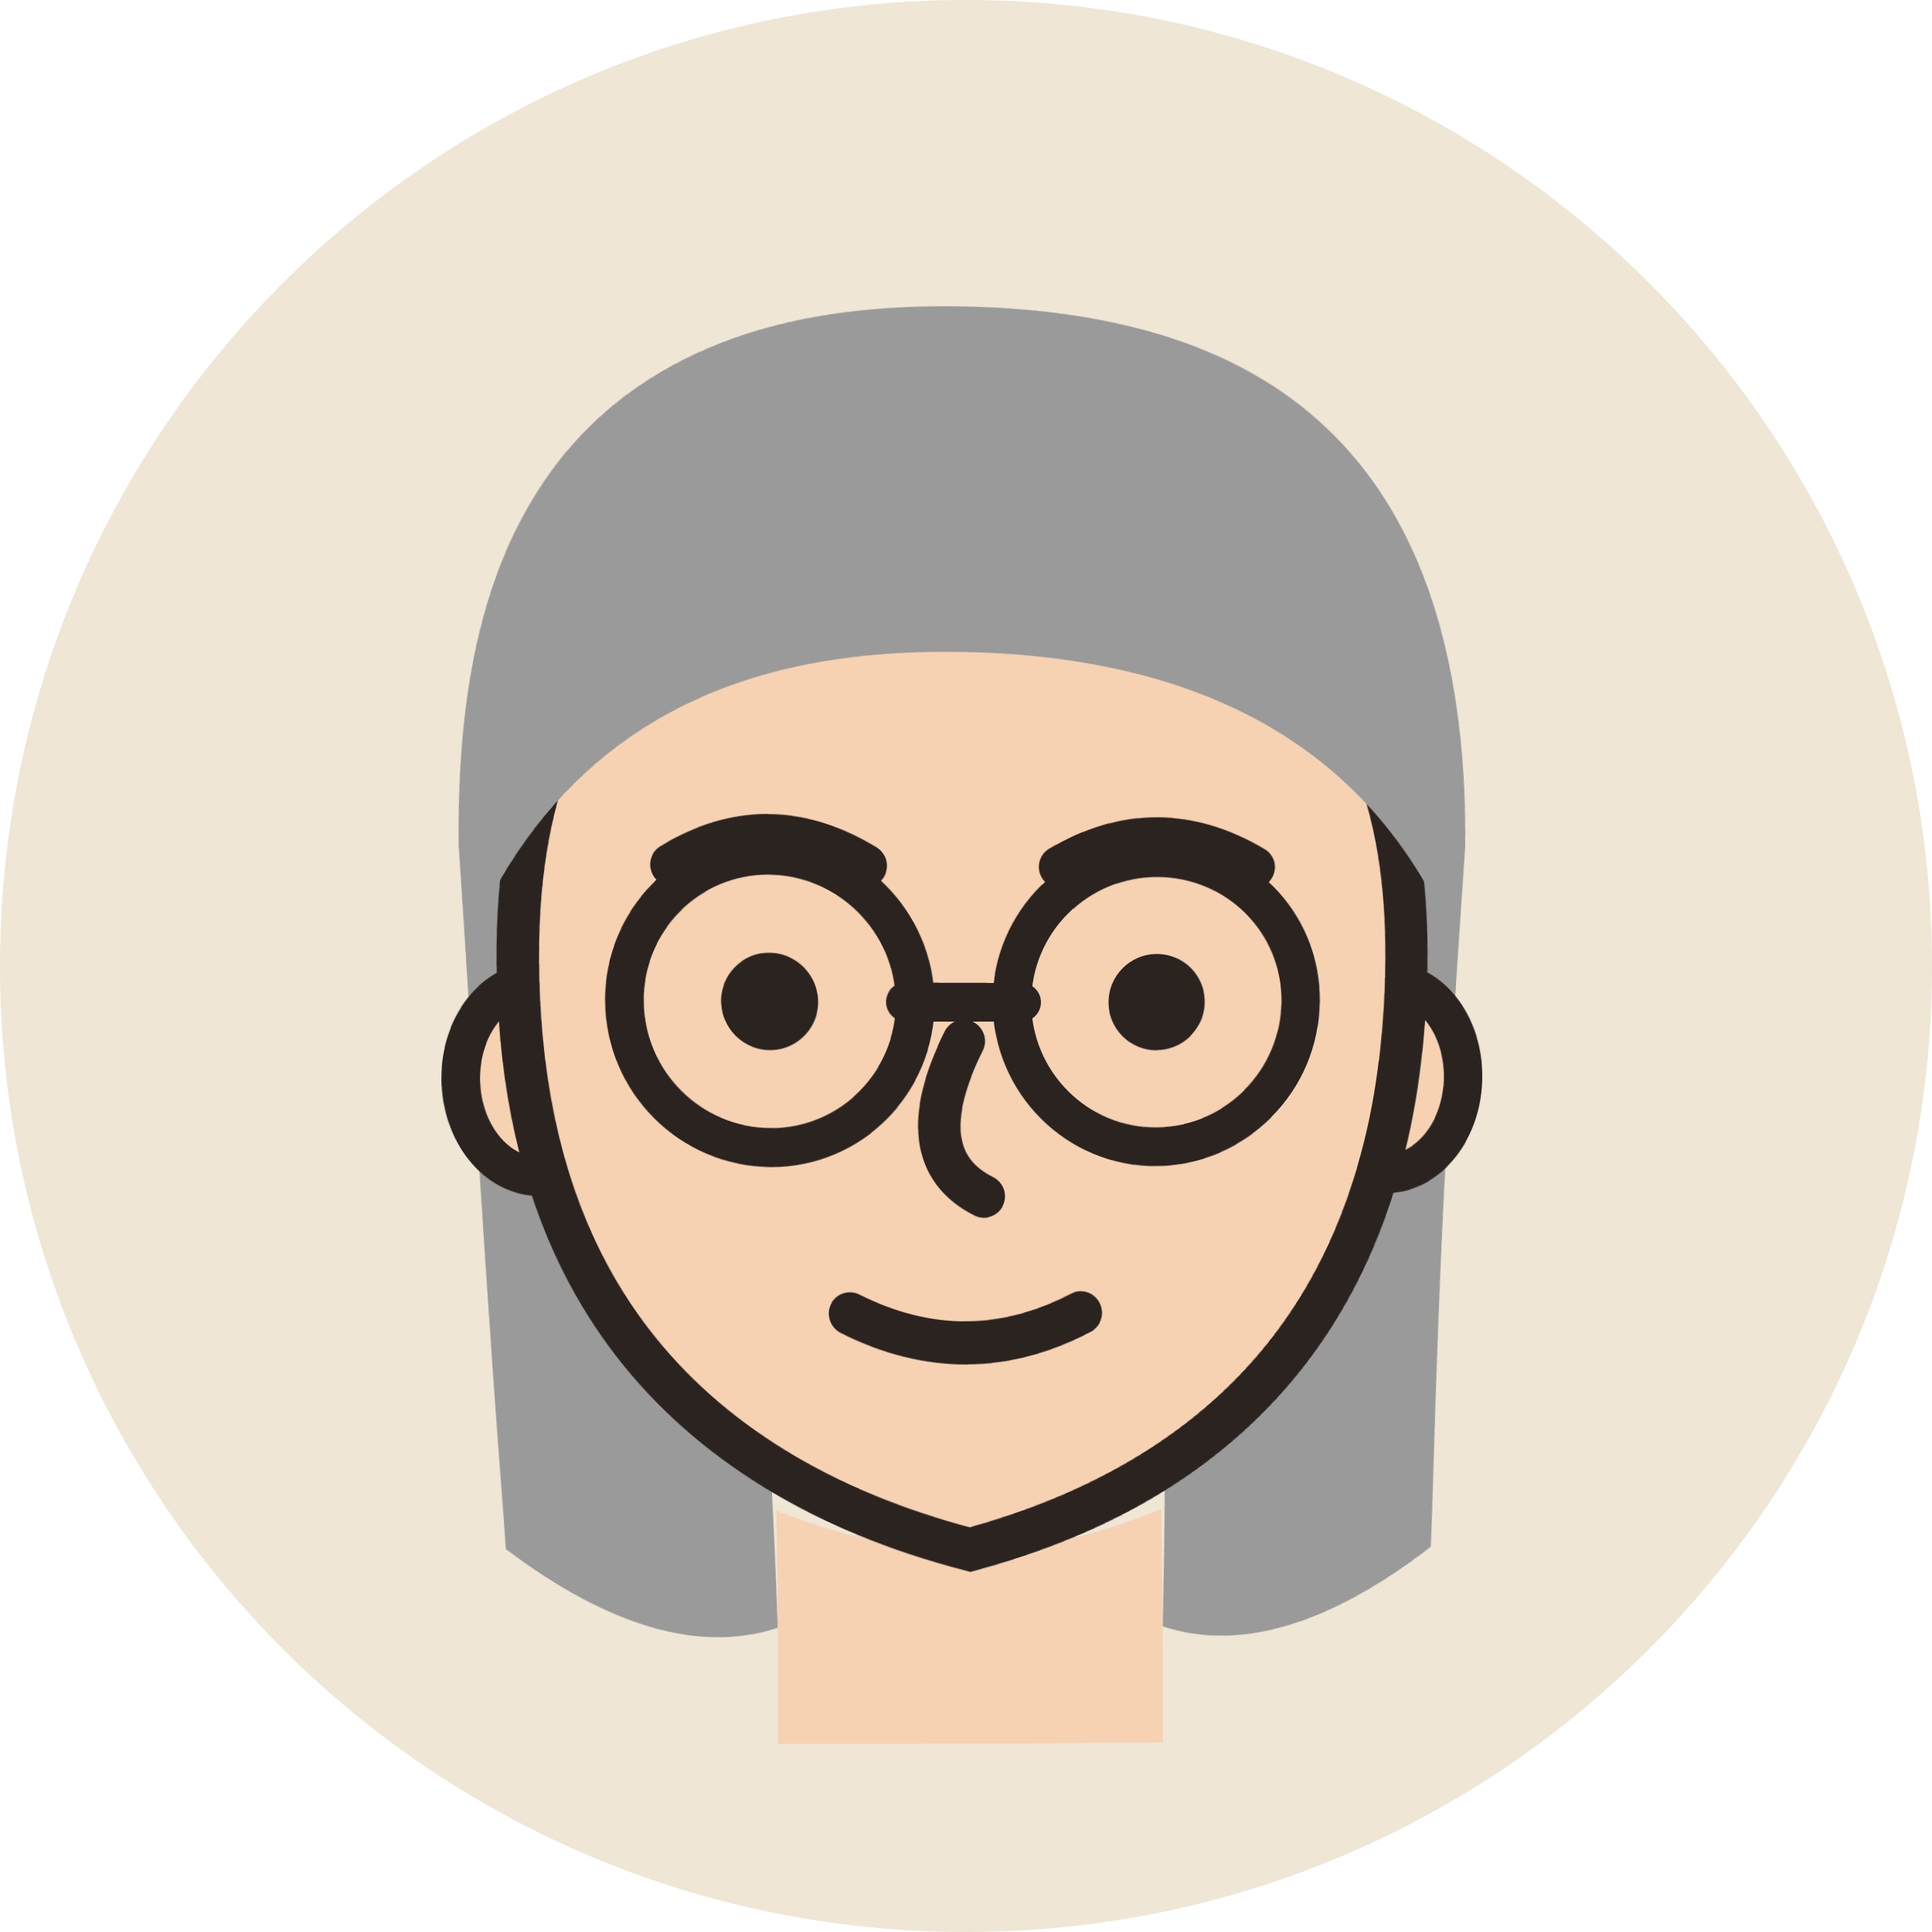
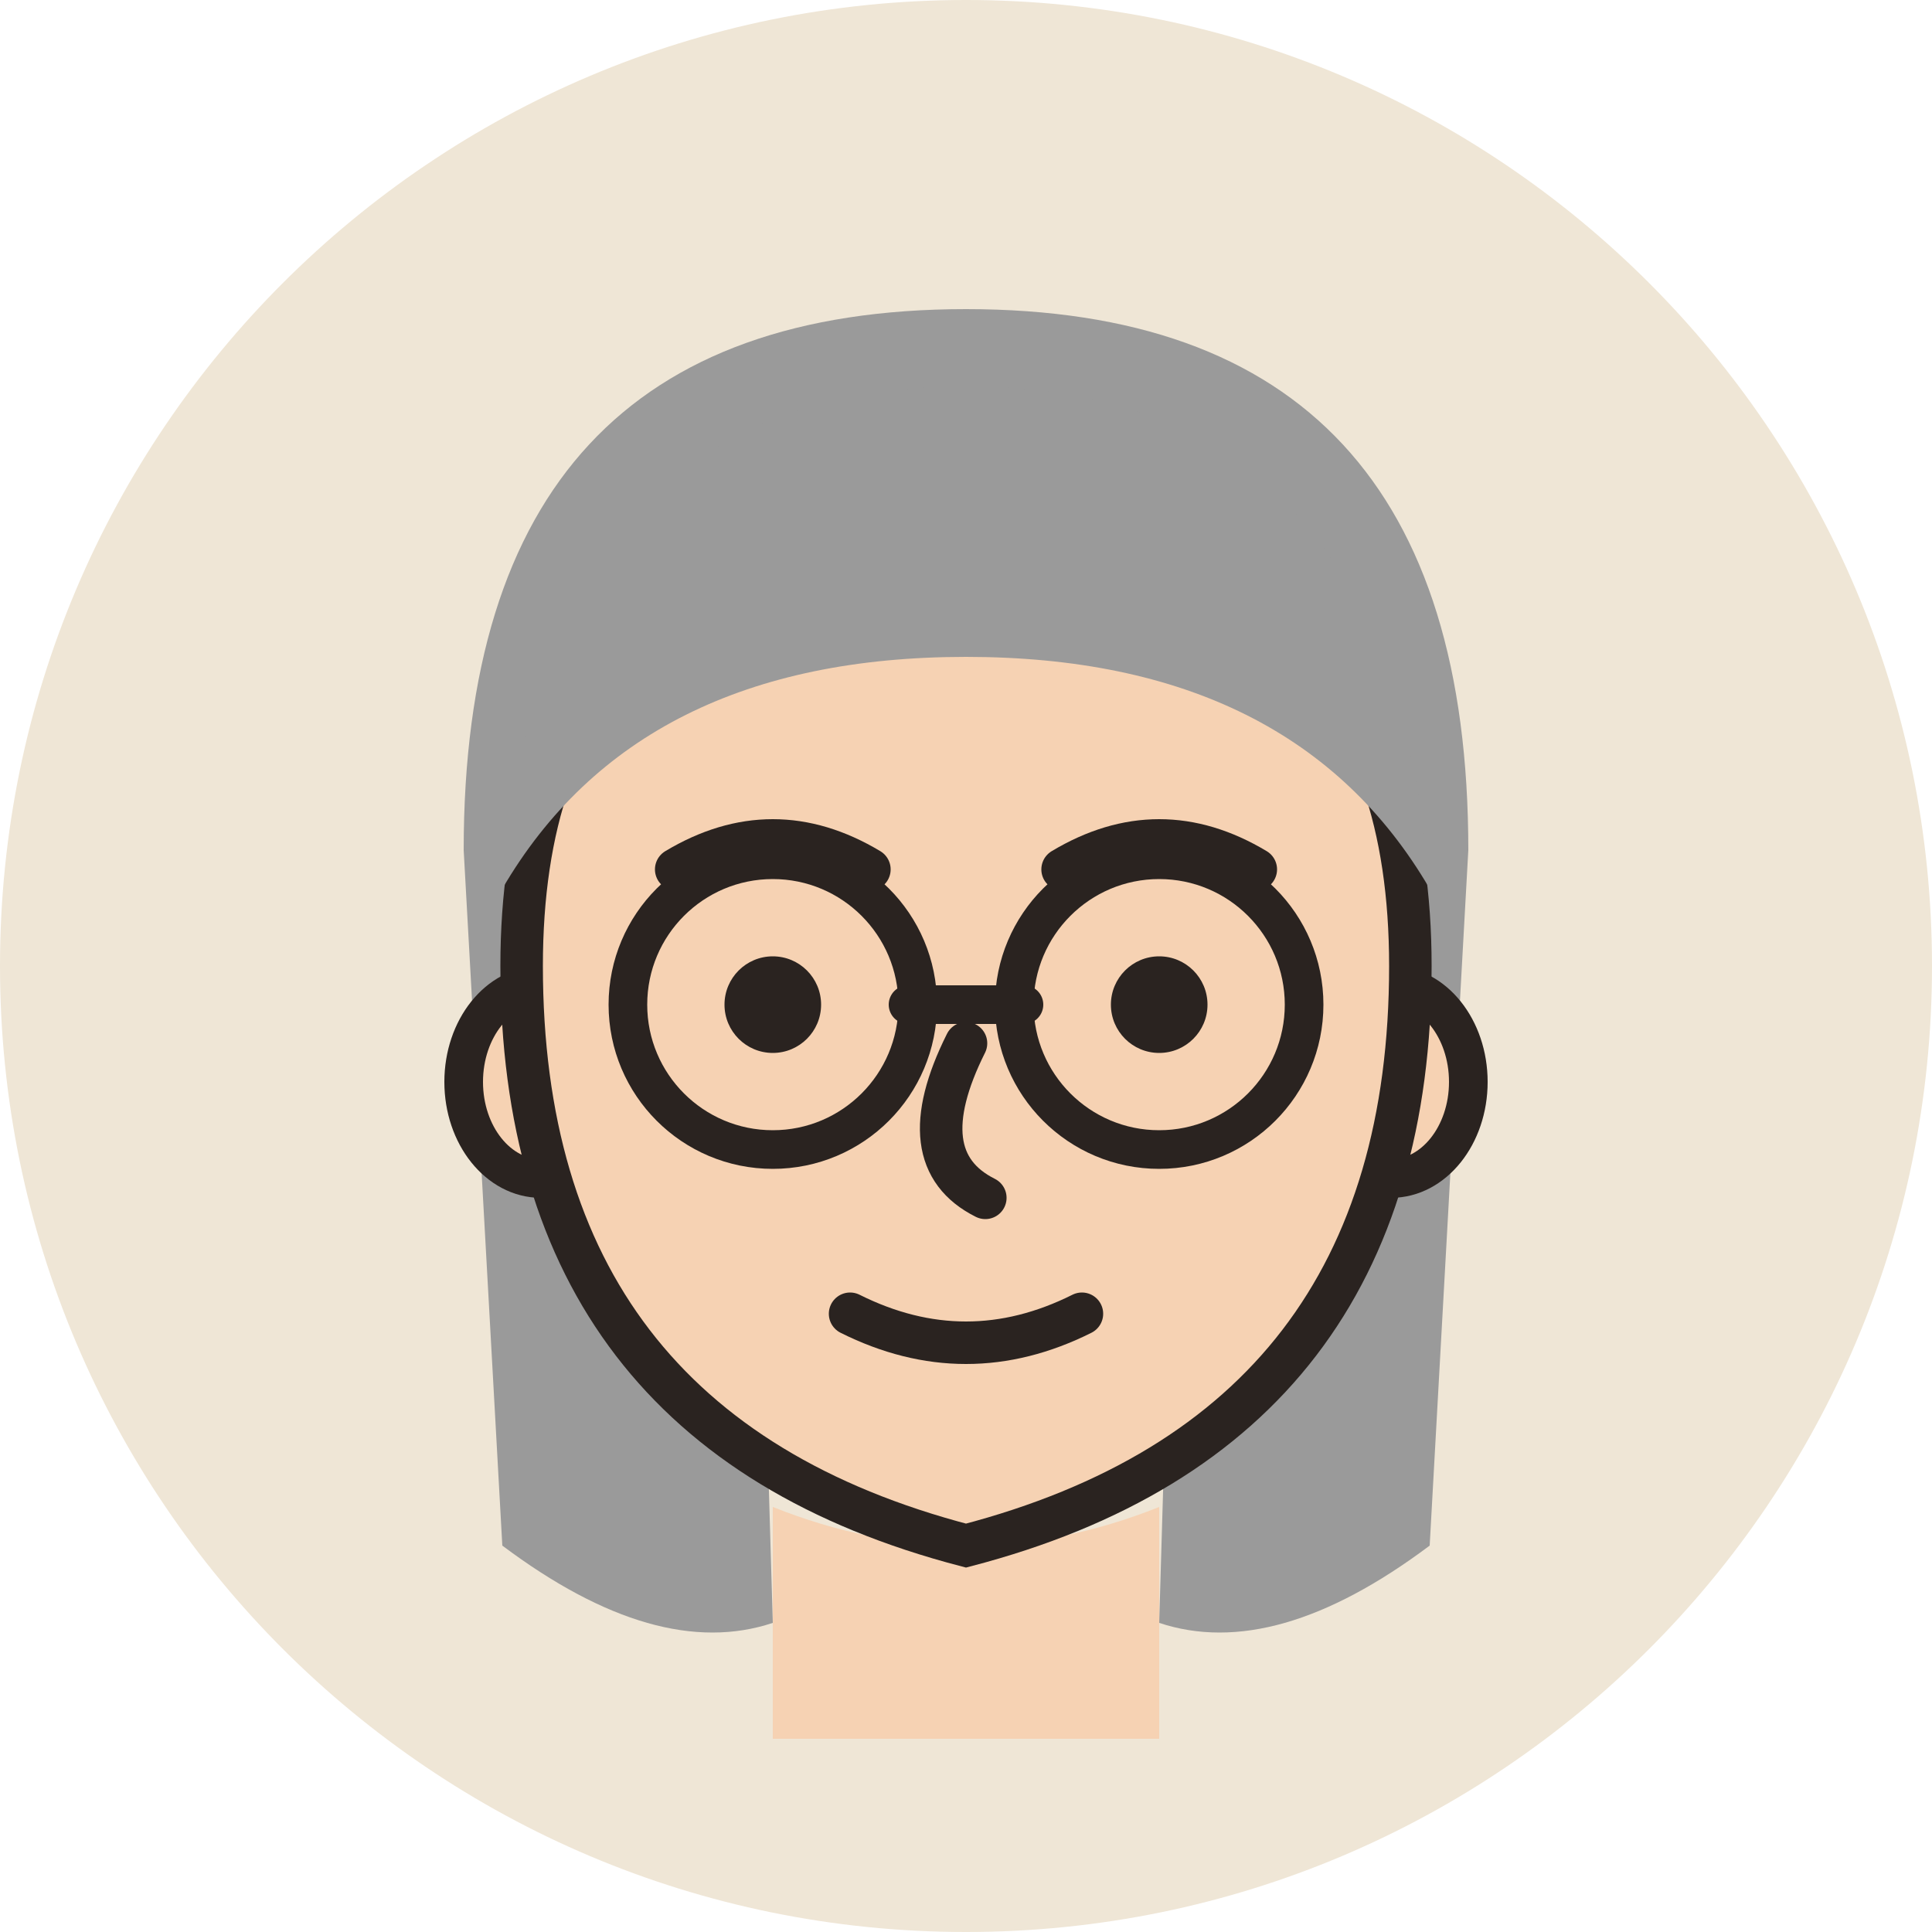
<svg xmlns="http://www.w3.org/2000/svg" viewBox="0 0 100 100">
-   <defs>
-     <filter id="r">
-       <feTurbulence type="fractalNoise" baseFrequency="0.013" numOctaves="2" seed="51" result="n" />
-       <feDisplacementMap in="SourceGraphic" in2="n" scale="2" />
-     </filter>
-   </defs>
  <rect width="100" height="100" rx="50" fill="#EFE6D6" />
-   <g filter="url(#r)">
+   <g>
    <path d="M24 44 q0 -28 26 -28 q26 0 26 28 l-2 36 q-8 6 -14 4 l1 -34 q-11 4 -22 0 l1 34 q-6 2 -14 -4 z" fill="#9a9a9a" />
    <path d="M40 78 q10 4 20 0 l0 12 -20 0 z" fill="#F6D2B3" />
    <ellipse cx="28" cy="56" rx="4" ry="5" fill="#F6D2B3" stroke="#2a2320" stroke-width="2" />
    <ellipse cx="72" cy="56" rx="4" ry="5" fill="#F6D2B3" stroke="#2a2320" stroke-width="2" />
    <path d="M27 50 q0 -22 23 -22 q23 0 23 22 q0 24 -23 30 q-23 -6 -23 -30 z" fill="#F6D2B3" stroke="#2a2320" stroke-width="2.2" />
    <path d="M26 46 q2 -26 24 -26 q22 0 24 26 q-7 -12 -24 -12 q-17 0 -24 12 z" fill="#9a9a9a" />
    <circle cx="40" cy="52" r="2.5" fill="#2a2320" />
    <circle cx="60" cy="52" r="2.5" fill="#2a2320" />
    <path d="M35 45 q5 -3 10 0" fill="none" stroke="#2a2320" stroke-width="2.2" stroke-linecap="round" stroke-linejoin="round" />
    <path d="M55 45 q5 -3 10 0" fill="none" stroke="#2a2320" stroke-width="2.2" stroke-linecap="round" stroke-linejoin="round" />
    <circle cx="40" cy="52" r="7.5" fill="none" stroke="#2a2320" stroke-width="2" stroke-linecap="round" stroke-linejoin="round" />
    <circle cx="60" cy="52" r="7.5" fill="none" stroke="#2a2320" stroke-width="2" stroke-linecap="round" stroke-linejoin="round" />
    <path d="M47 52 h6" fill="none" stroke="#2a2320" stroke-width="2" stroke-linecap="round" stroke-linejoin="round" />
    <path d="M50 54 q -3 6 1 8" fill="none" stroke="#2a2320" stroke-width="2.2" stroke-linecap="round" stroke-linejoin="round" />
    <path d="M44 68 q6 3 12 0" fill="none" stroke="#2a2320" stroke-width="2.2" stroke-linecap="round" stroke-linejoin="round" />
  </g>
</svg>
